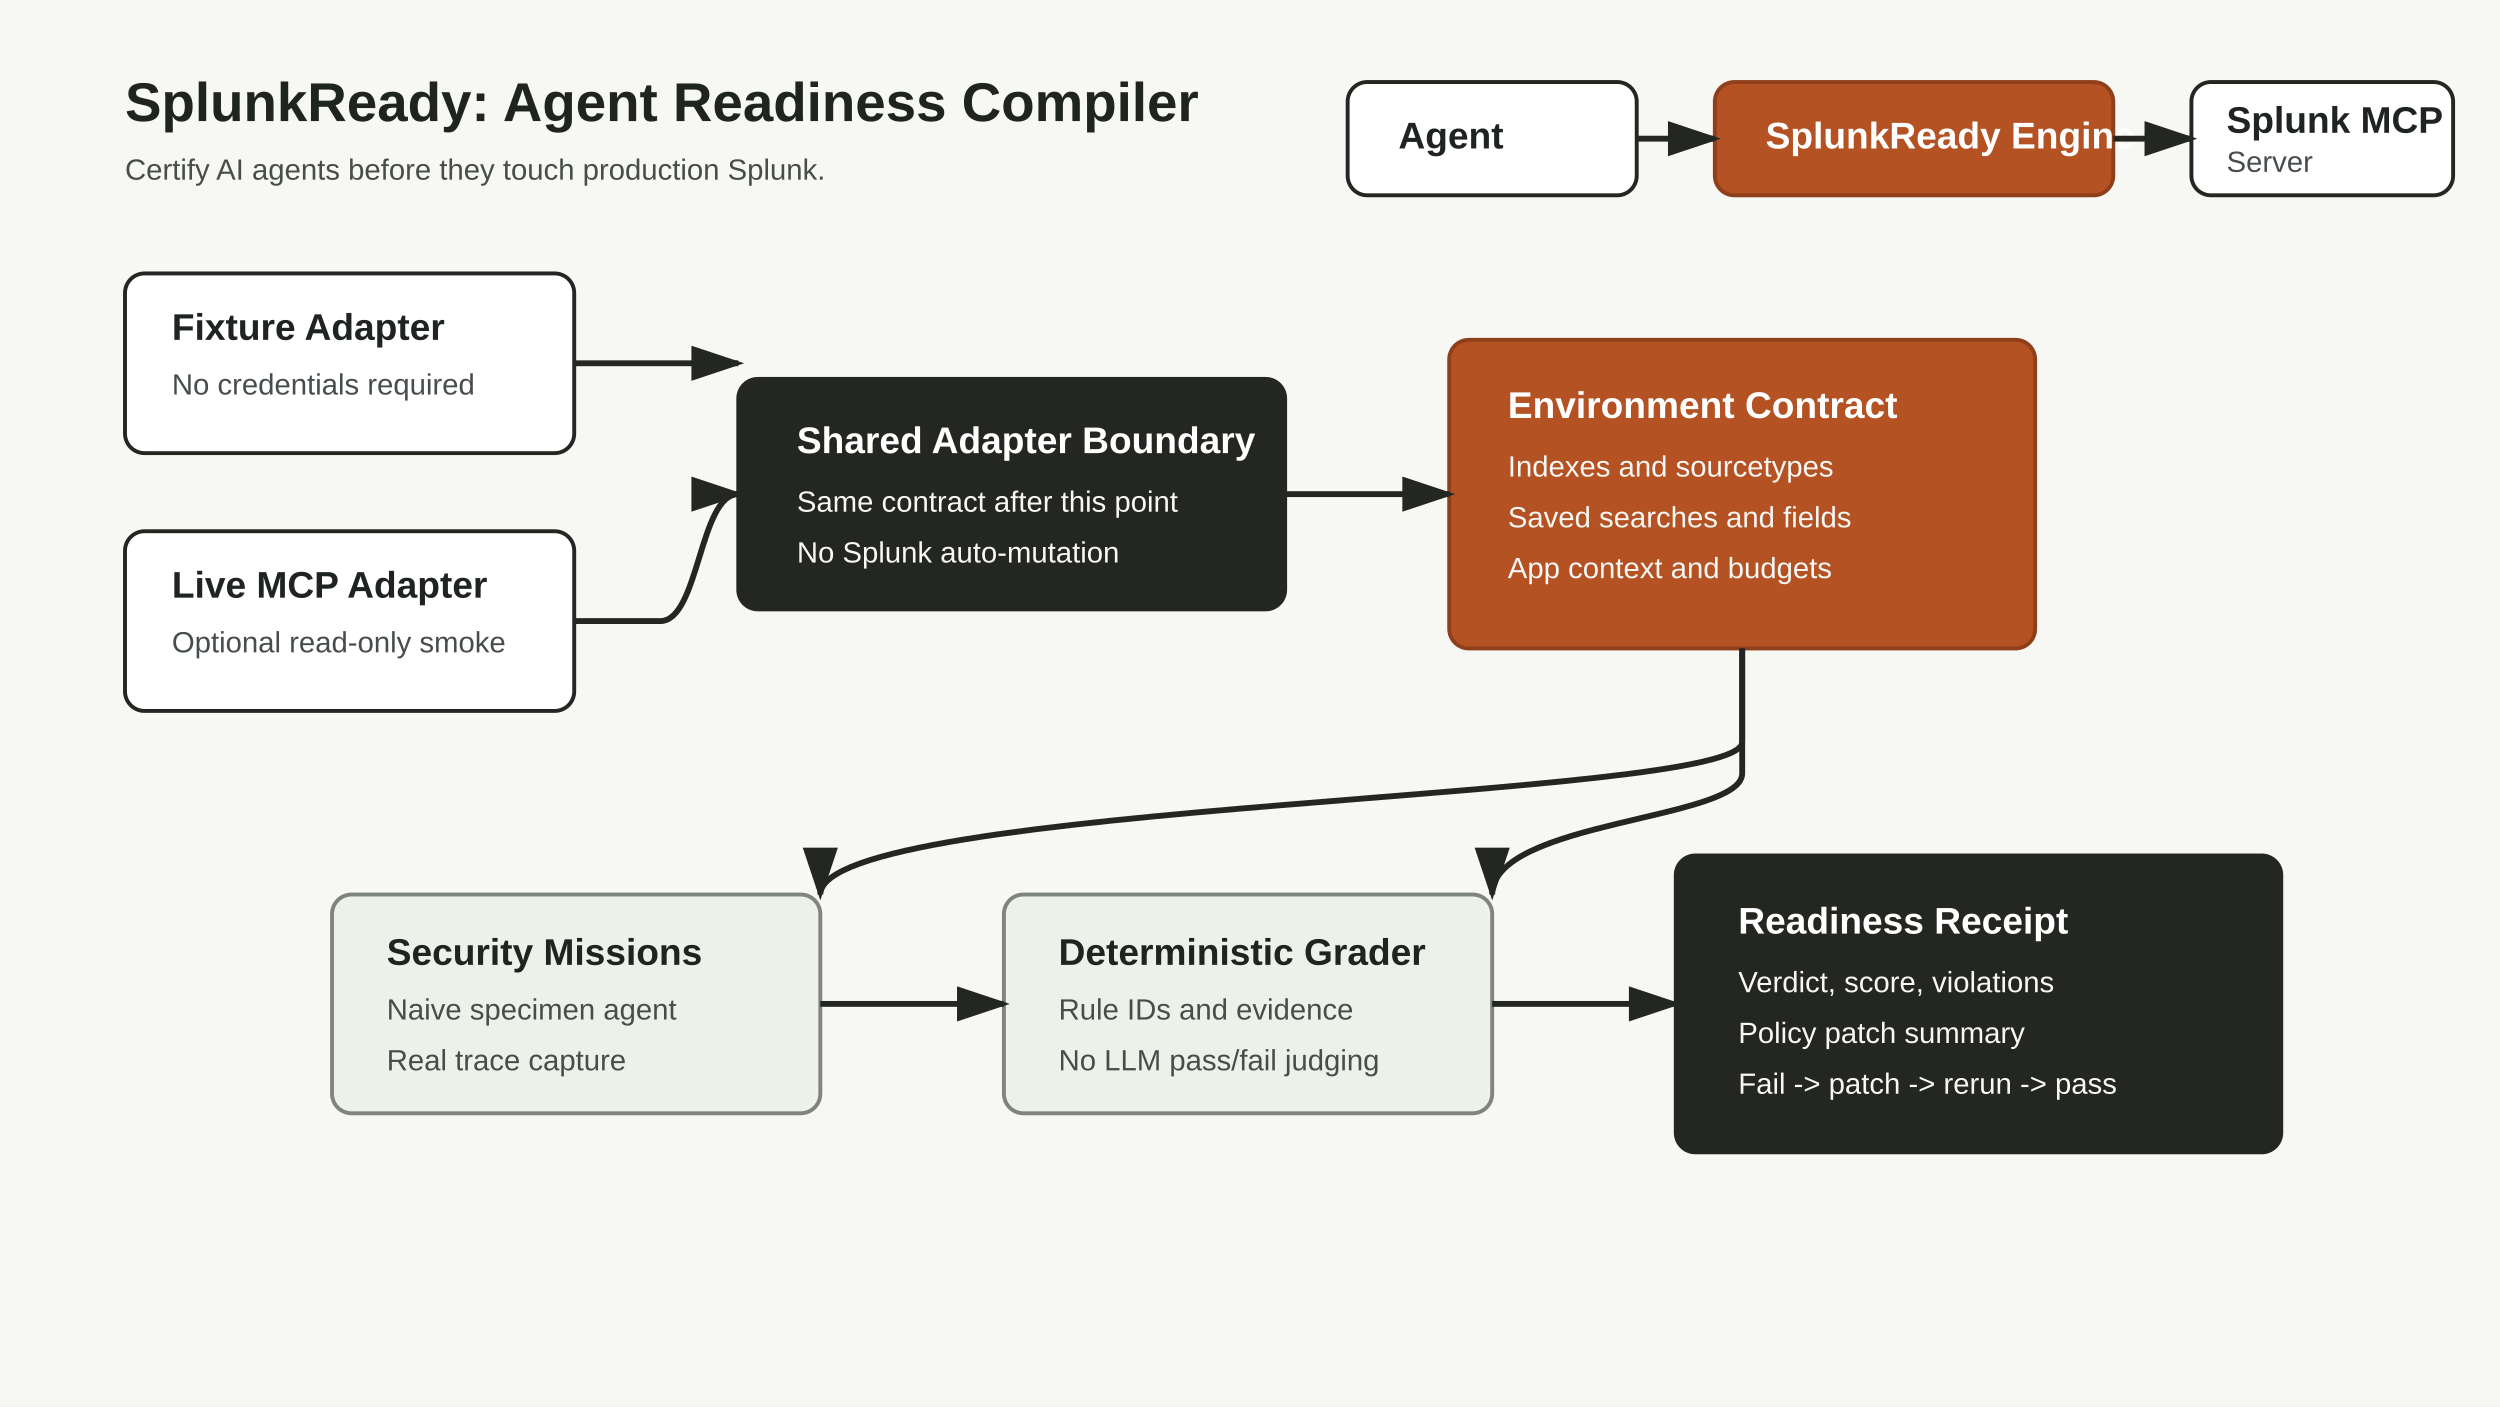
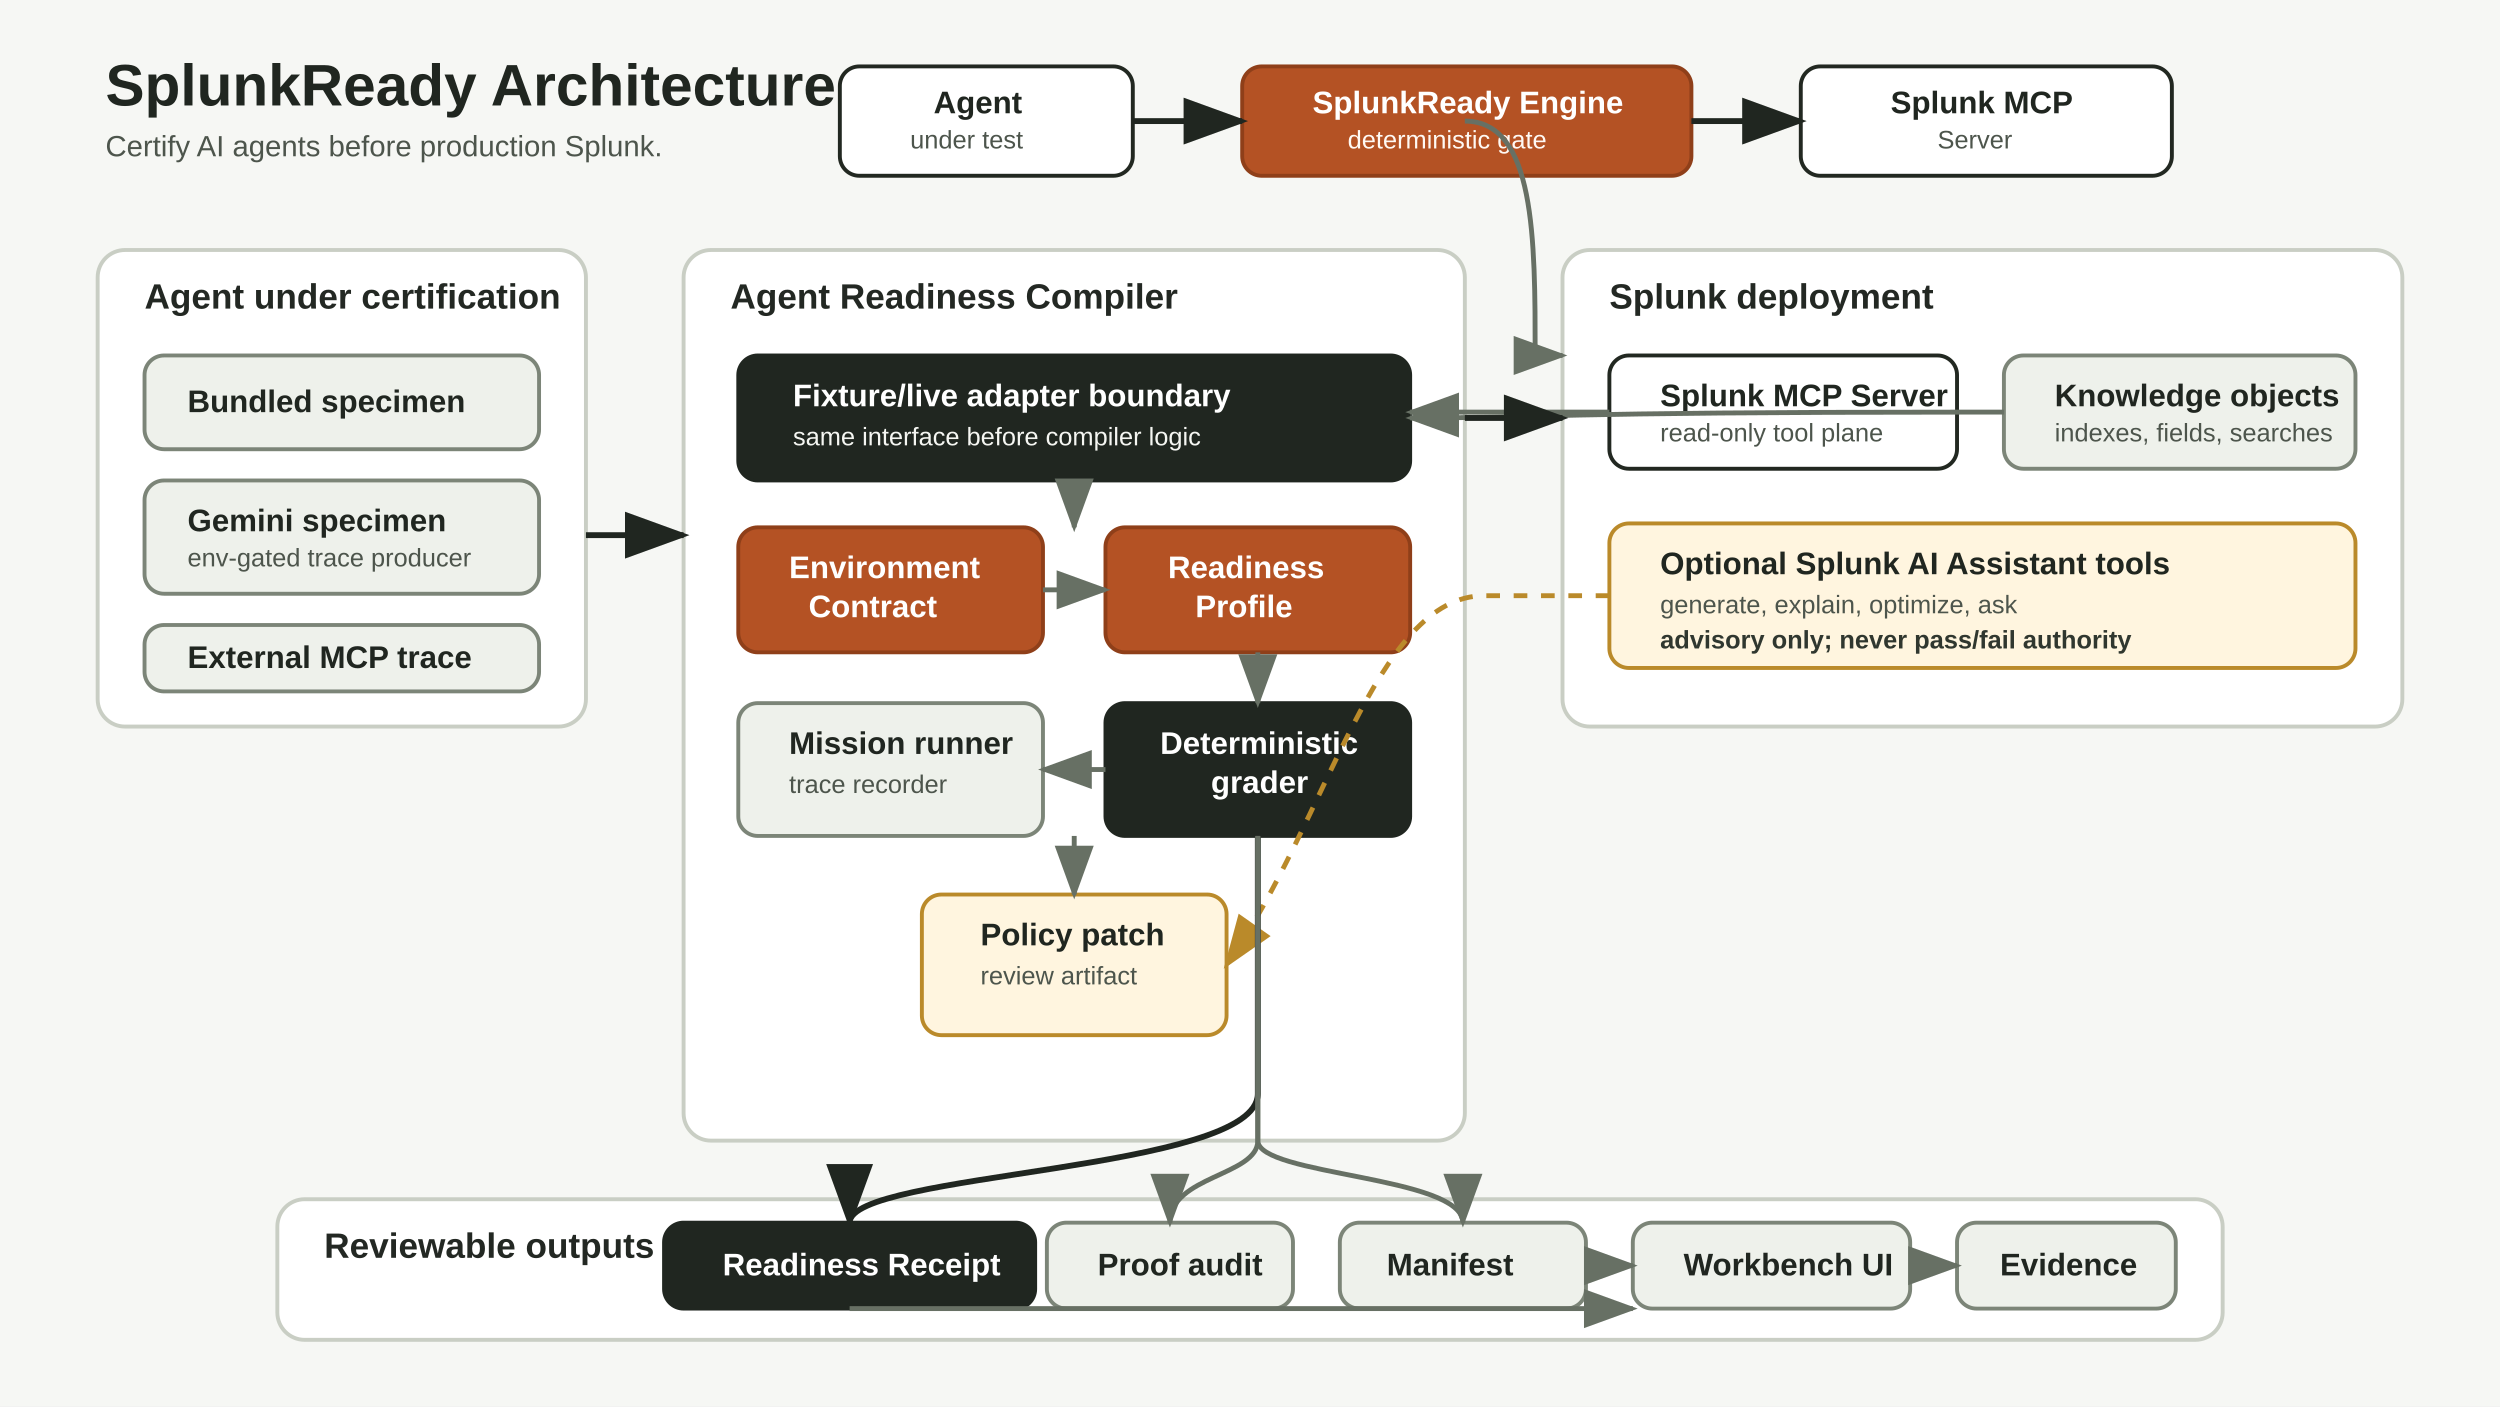
<svg xmlns="http://www.w3.org/2000/svg" width="1280" height="720" viewBox="0 0 1280 720" role="img" aria-labelledby="title desc">
  <style>
-     .bg { fill: #f7f7f4; }
-     .box { fill: #ffffff; stroke: #242622; stroke-width: 2; rx: 10; }
-     .dark { fill: #242622; stroke: #242622; stroke-width: 2; rx: 10; }
-     .accent { fill: #b45224; stroke: #8f3f19; stroke-width: 2; rx: 10; }
-     .muted { fill: #eef0ea; stroke: #7f857c; stroke-width: 2; rx: 10; }
-     .title { font: 700 28px Arial, sans-serif; fill: #1f2421; }
-     .label { font: 700 19px Arial, sans-serif; fill: #1f2421; }
-     .small { font: 400 15px Arial, sans-serif; fill: #474d49; }
-     .darkText { font: 700 19px Arial, sans-serif; fill: #ffffff; }
-     .darkSmall { font: 400 15px Arial, sans-serif; fill: #f7f7f4; }
-     .white { font: 700 19px Arial, sans-serif; fill: #ffffff; }
-     .arrow { stroke: #242622; stroke-width: 3; fill: none; marker-end: url(#arrow); }
+     .bg { fill: #f6f7f4; }
+     .panel { fill: #ffffff; stroke: #c9cec4; stroke-width: 2; rx: 14; }
+     .panelTitle { font: 700 18px Arial, sans-serif; fill: #232823; letter-spacing: 0; }
+     .node { fill: #ffffff; stroke: #222821; stroke-width: 2; rx: 10; }
+     .nodeSoft { fill: #eef1eb; stroke: #7c8578; stroke-width: 2; rx: 10; }
+     .nodeDark { fill: #202620; stroke: #202620; stroke-width: 2; rx: 10; }
+     .nodeAccent { fill: #b45224; stroke: #8f3f19; stroke-width: 2; rx: 10; }
+     .nodeWarn { fill: #fff5df; stroke: #ba8a2a; stroke-width: 2; rx: 10; }
+     .title { font: 700 30px Arial, sans-serif; fill: #202620; letter-spacing: 0; }
+     .subtitle { font: 400 15px Arial, sans-serif; fill: #4d554c; letter-spacing: 0; }
+     .label { font: 700 16px Arial, sans-serif; fill: #202620; letter-spacing: 0; }
+     .small { font: 400 13px Arial, sans-serif; fill: #4d554c; letter-spacing: 0; }
+     .smallBold { font: 700 13px Arial, sans-serif; fill: #30372f; letter-spacing: 0; }
+     .darkLabel { font: 700 16px Arial, sans-serif; fill: #ffffff; letter-spacing: 0; }
+     .darkSmall { font: 400 13px Arial, sans-serif; fill: #f5f6f2; letter-spacing: 0; }
+     .whiteLabel { font: 700 16px Arial, sans-serif; fill: #ffffff; letter-spacing: 0; }
+     .whiteSmall { font: 400 13px Arial, sans-serif; fill: #fff9f4; letter-spacing: 0; }
+     .arrow { stroke: #202620; stroke-width: 3; fill: none; marker-end: url(#arrow); }
+     .arrowSoft { stroke: #677064; stroke-width: 2.5; fill: none; marker-end: url(#arrowSoft); }
+     .arrowAdvisory { stroke: #ba8a2a; stroke-width: 2.5; fill: none; stroke-dasharray: 7 7; marker-end: url(#arrowAdvisory); }
  </style>
  <defs>
-     <marker id="arrow" markerWidth="10" markerHeight="10" refX="8" refY="3" orient="auto" markerUnits="strokeWidth">
-       <path d="M0,0 L0,6 L9,3 z" fill="#242622" />
+     <marker id="arrow" markerWidth="12" markerHeight="12" refX="10" refY="4" orient="auto" markerUnits="strokeWidth">
+       <path d="M0,0 L0,8 L11,4 z" fill="#202620" />
+     </marker>
+     <marker id="arrowSoft" markerWidth="12" markerHeight="12" refX="10" refY="4" orient="auto" markerUnits="strokeWidth">
+       <path d="M0,0 L0,8 L11,4 z" fill="#677064" />
+     </marker>
+     <marker id="arrowAdvisory" markerWidth="12" markerHeight="12" refX="10" refY="4" orient="auto" markerUnits="strokeWidth">
+       <path d="M0,0 L0,8 L11,4 z" fill="#ba8a2a" />
    </marker>
  </defs>
  <rect class="bg" width="1280" height="720" />
-   <text class="title" x="64" y="62">SplunkReady: Agent Readiness Compiler</text>
-   <text class="small" x="64" y="92">Certify AI agents before they touch production Splunk.</text>
-   <rect class="box" x="690" y="42" width="148" height="58" />
-   <text class="label" x="716" y="76">Agent</text>
-   <rect class="accent" x="878" y="42" width="204" height="58" />
-   <text class="white" x="904" y="76">SplunkReady Engine</text>
-   <rect class="box" x="1122" y="42" width="134" height="58" />
-   <text class="label" x="1140" y="68">Splunk MCP</text>
-   <text class="small" x="1140" y="88">Server</text>
-   <path class="arrow" d="M838 71 H878" />
-   <path class="arrow" d="M1082 71 H1122" />
-   <rect class="box" x="64" y="140" width="230" height="92" />
-   <text class="label" x="88" y="174">Fixture Adapter</text>
-   <text class="small" x="88" y="202">No credentials required</text>
-   <rect class="box" x="64" y="272" width="230" height="92" />
-   <text class="label" x="88" y="306">Live MCP Adapter</text>
-   <text class="small" x="88" y="334">Optional read-only smoke</text>
-   <rect class="dark" x="378" y="194" width="280" height="118" />
-   <text class="darkText" x="408" y="232">Shared Adapter Boundary</text>
-   <text class="darkSmall" x="408" y="262">Same contract after this point</text>
-   <text class="darkSmall" x="408" y="288">No Splunk auto-mutation</text>
-   <rect class="accent" x="742" y="174" width="300" height="158" />
-   <text class="white" x="772" y="214">Environment Contract</text>
-   <text class="darkSmall" x="772" y="244">Indexes and sourcetypes</text>
-   <text class="darkSmall" x="772" y="270">Saved searches and fields</text>
-   <text class="darkSmall" x="772" y="296">App context and budgets</text>
-   <rect class="muted" x="170" y="458" width="250" height="112" />
-   <text class="label" x="198" y="494">Security Missions</text>
-   <text class="small" x="198" y="522">Naive specimen agent</text>
-   <text class="small" x="198" y="548">Real trace capture</text>
-   <rect class="muted" x="514" y="458" width="250" height="112" />
-   <text class="label" x="542" y="494">Deterministic Grader</text>
-   <text class="small" x="542" y="522">Rule IDs and evidence</text>
-   <text class="small" x="542" y="548">No LLM pass/fail judging</text>
-   <rect class="dark" x="858" y="438" width="310" height="152" />
-   <text class="darkText" x="890" y="478">Readiness Receipt</text>
-   <text class="darkSmall" x="890" y="508">Verdict, score, violations</text>
-   <text class="darkSmall" x="890" y="534">Policy patch summary</text>
-   <text class="darkSmall" x="890" y="560">Fail -&gt; patch -&gt; rerun -&gt; pass</text>
-   <path class="arrow" d="M294 186 H378" />
-   <path class="arrow" d="M294 318 H338 C358 318 358 253 378 253" />
-   <path class="arrow" d="M658 253 H742" />
-   <path class="arrow" d="M892 332 V396 C892 420 764 420 764 458" />
-   <path class="arrow" d="M420 514 H514" />
-   <path class="arrow" d="M764 514 H858" />
-   <path class="arrow" d="M892 332 V380 C892 410 420 410 420 458" />
+   <text class="title" x="54" y="54">SplunkReady Architecture</text>
+   <text class="subtitle" x="54" y="80">Certify AI agents before production Splunk.</text>
+   <rect class="node" x="430" y="34" width="150" height="56" />
+   <text class="label" x="478" y="58">Agent</text>
+   <text class="small" x="466" y="76">under test</text>
+   <rect class="nodeAccent" x="636" y="34" width="230" height="56" />
+   <text class="whiteLabel" x="672" y="58">SplunkReady Engine</text>
+   <text class="whiteSmall" x="690" y="76">deterministic gate</text>
+   <rect class="node" x="922" y="34" width="190" height="56" />
+   <text class="label" x="968" y="58">Splunk MCP</text>
+   <text class="small" x="992" y="76">Server</text>
+   <path class="arrow" d="M580 62 H636" />
+   <path class="arrow" d="M866 62 H922" />
+   <rect class="panel" x="50" y="128" width="250" height="244" />
+   <text class="panelTitle" x="74" y="158">Agent under certification</text>
+   <rect class="nodeSoft" x="74" y="182" width="202" height="48" />
+   <text class="label" x="96" y="211">Bundled specimen</text>
+   <rect class="nodeSoft" x="74" y="246" width="202" height="58" />
+   <text class="label" x="96" y="272">Gemini specimen</text>
+   <text class="small" x="96" y="290">env-gated trace producer</text>
+   <rect class="nodeSoft" x="74" y="320" width="202" height="34" />
+   <text class="label" x="96" y="342">External MCP trace</text>
+   <rect class="panel" x="350" y="128" width="400" height="456" />
+   <text class="panelTitle" x="374" y="158">Agent Readiness Compiler</text>
+   <rect class="nodeDark" x="378" y="182" width="344" height="64" />
+   <text class="darkLabel" x="406" y="208">Fixture/live adapter boundary</text>
+   <text class="darkSmall" x="406" y="228">same interface before compiler logic</text>
+   <rect class="nodeAccent" x="378" y="270" width="156" height="64" />
+   <text class="whiteLabel" x="404" y="296">Environment</text>
+   <text class="whiteLabel" x="414" y="316">Contract</text>
+   <rect class="nodeAccent" x="566" y="270" width="156" height="64" />
+   <text class="whiteLabel" x="598" y="296">Readiness</text>
+   <text class="whiteLabel" x="612" y="316">Profile</text>
+   <rect class="nodeSoft" x="378" y="360" width="156" height="68" />
+   <text class="label" x="404" y="386">Mission runner</text>
+   <text class="small" x="404" y="406">trace recorder</text>
+   <rect class="nodeDark" x="566" y="360" width="156" height="68" />
+   <text class="darkLabel" x="594" y="386">Deterministic</text>
+   <text class="darkLabel" x="620" y="406">grader</text>
+   <rect class="nodeWarn" x="472" y="458" width="156" height="72" />
+   <text class="label" x="502" y="484">Policy patch</text>
+   <text class="small" x="502" y="504">review artifact</text>
+   <path class="arrowSoft" d="M550 246 V270" />
+   <path class="arrowSoft" d="M534 302 H566" />
+   <path class="arrowSoft" d="M644 334 V360" />
+   <path class="arrowSoft" d="M566 394 H534" />
+   <path class="arrowSoft" d="M550 428 V458" />
+   <rect class="panel" x="800" y="128" width="430" height="244" />
+   <text class="panelTitle" x="824" y="158">Splunk deployment</text>
+   <rect class="node" x="824" y="182" width="178" height="58" />
+   <text class="label" x="850" y="208">Splunk MCP Server</text>
+   <text class="small" x="850" y="226">read-only tool plane</text>
+   <rect class="nodeSoft" x="1026" y="182" width="180" height="58" />
+   <text class="label" x="1052" y="208">Knowledge objects</text>
+   <text class="small" x="1052" y="226">indexes, fields, searches</text>
+   <rect class="nodeWarn" x="824" y="268" width="382" height="74" />
+   <text class="label" x="850" y="294">Optional Splunk AI Assistant tools</text>
+   <text class="small" x="850" y="314">generate, explain, optimize, ask</text>
+   <text class="smallBold" x="850" y="332">advisory only; never pass/fail authority</text>
+   <path class="arrowSoft" d="M824 211 H722" />
+   <path class="arrowSoft" d="M1026 211 H1008 C790 211 790 214 722 214" />
+   <path class="arrowAdvisory" d="M824 305 H760 C704 305 680 420 628 494" />
+   <rect class="panel" x="142" y="614" width="996" height="72" />
+   <text class="panelTitle" x="166" y="644">Reviewable outputs</text>
+   <rect class="nodeDark" x="340" y="626" width="190" height="44" />
+   <text class="darkLabel" x="370" y="653">Readiness Receipt</text>
+   <rect class="nodeSoft" x="536" y="626" width="126" height="44" />
+   <text class="label" x="562" y="653">Proof audit</text>
+   <rect class="nodeSoft" x="686" y="626" width="126" height="44" />
+   <text class="label" x="710" y="653">Manifest</text>
+   <rect class="nodeSoft" x="836" y="626" width="142" height="44" />
+   <text class="label" x="862" y="653">Workbench UI</text>
+   <rect class="nodeSoft" x="1002" y="626" width="112" height="44" />
+   <text class="label" x="1024" y="653">Evidence</text>
+   <path class="arrow" d="M644 428 V560 C644 600 435 600 435 626" />
+   <path class="arrowSoft" d="M644 428 V584 C644 602 599 602 599 626" />
+   <path class="arrowSoft" d="M644 428 V584 C644 602 749 602 749 626" />
+   <path class="arrowSoft" d="M435 670 H836" />
+   <path class="arrowSoft" d="M812 648 H836" />
+   <path class="arrowSoft" d="M978 648 H1002" />
+   <path class="arrow" d="M300 274 H350" />
+   <path class="arrow" d="M750 214 H800" />
+   <path class="arrowSoft" d="M750 62 C786 62 786 122 786 182 H800" />
</svg>
